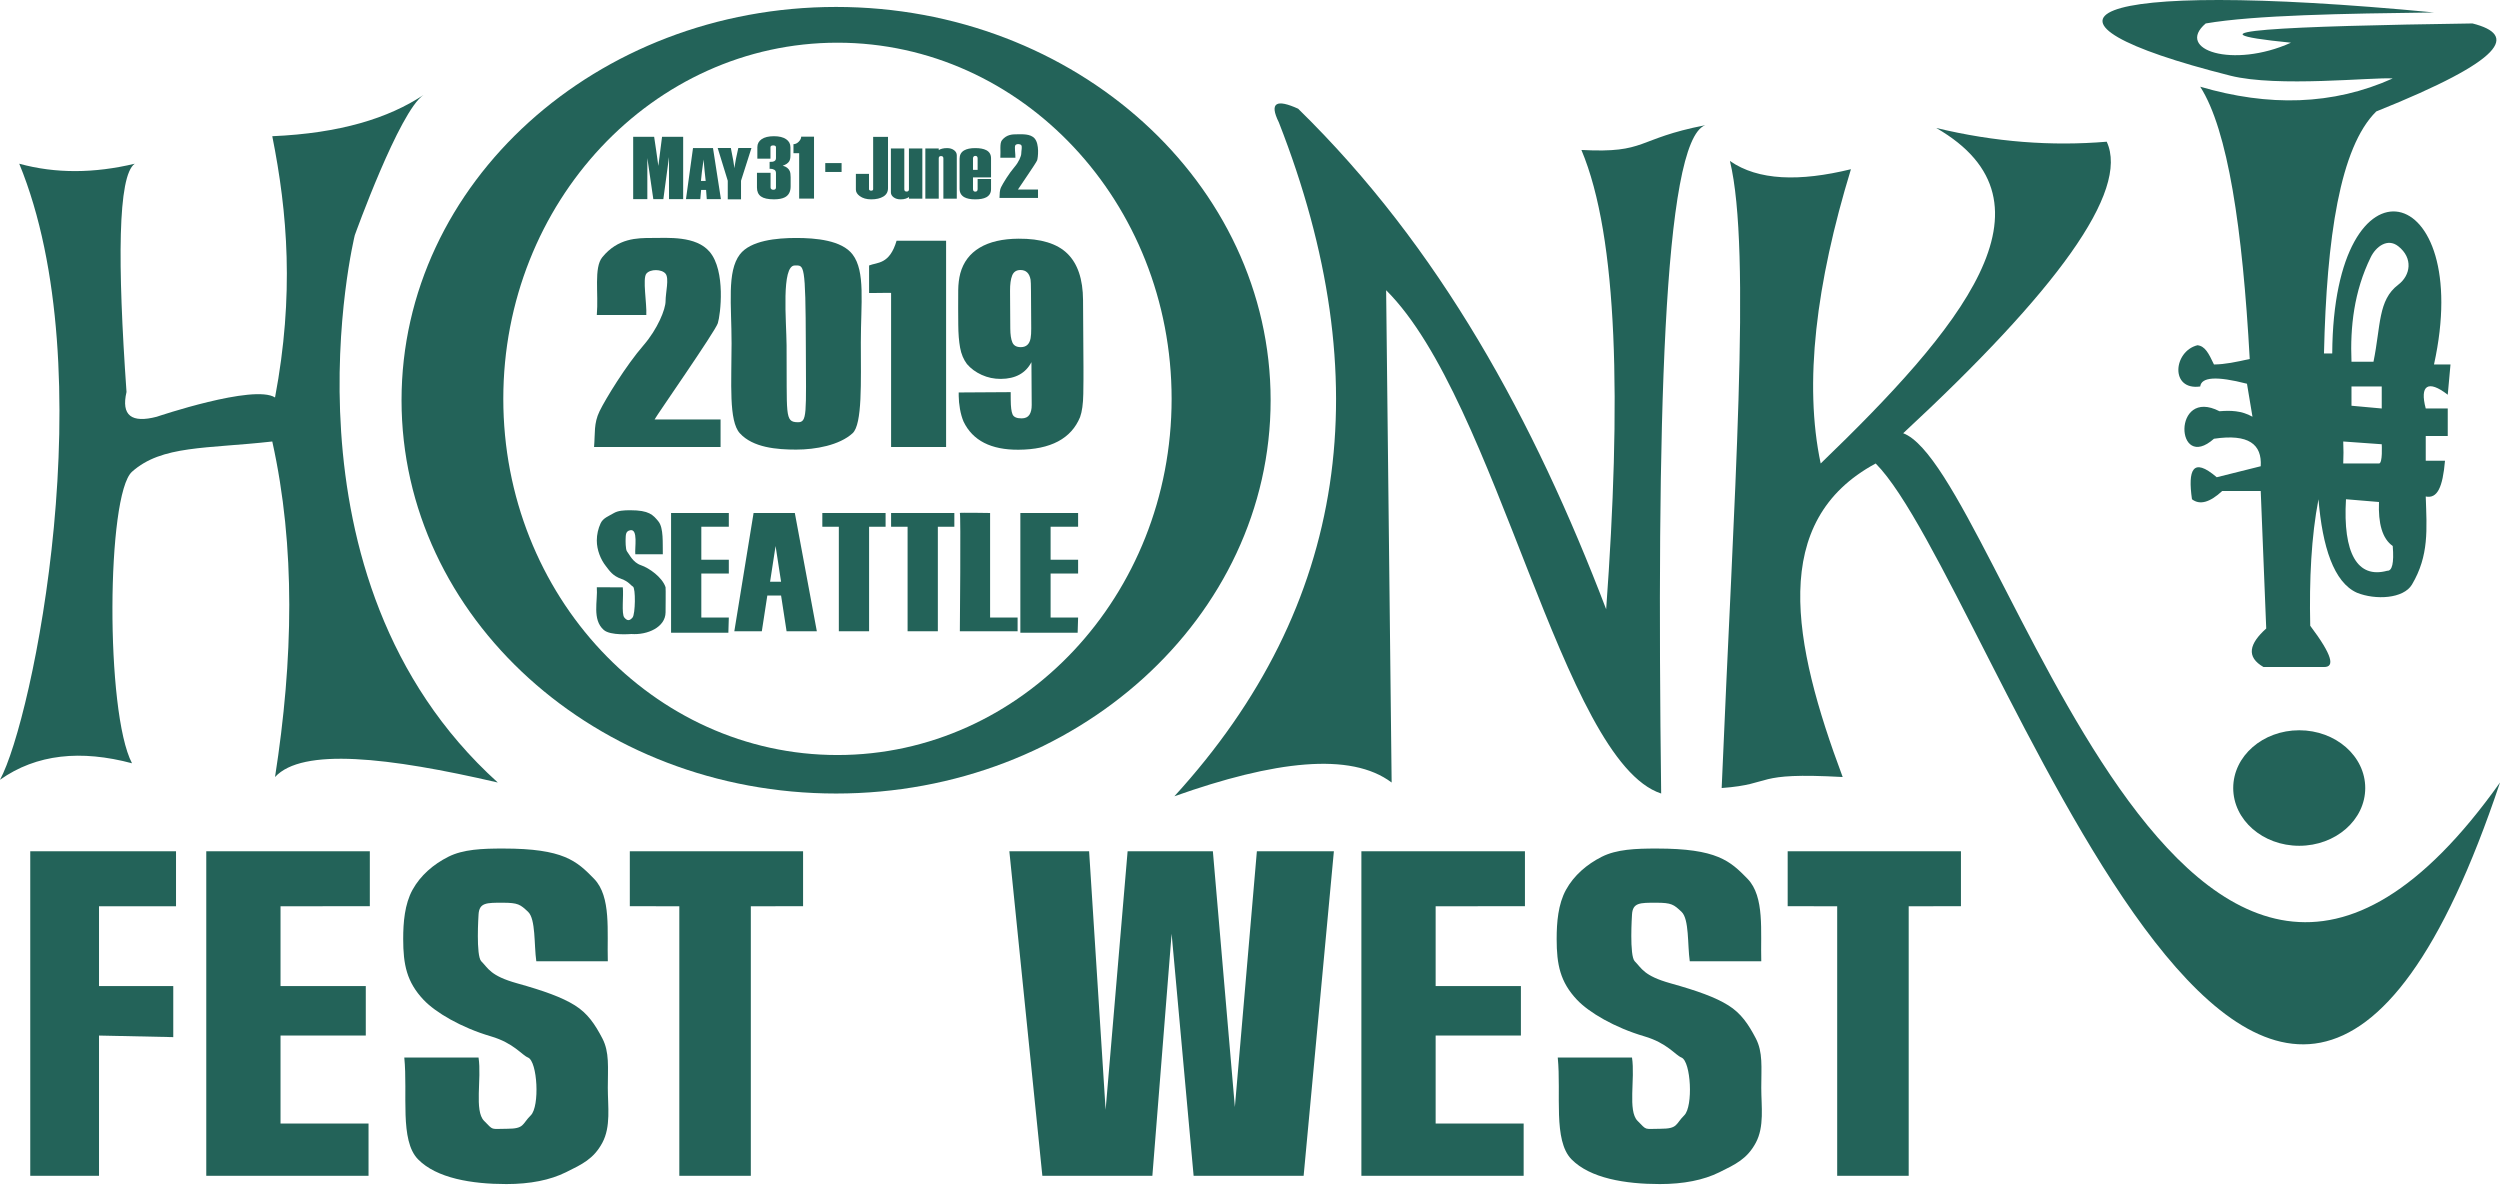
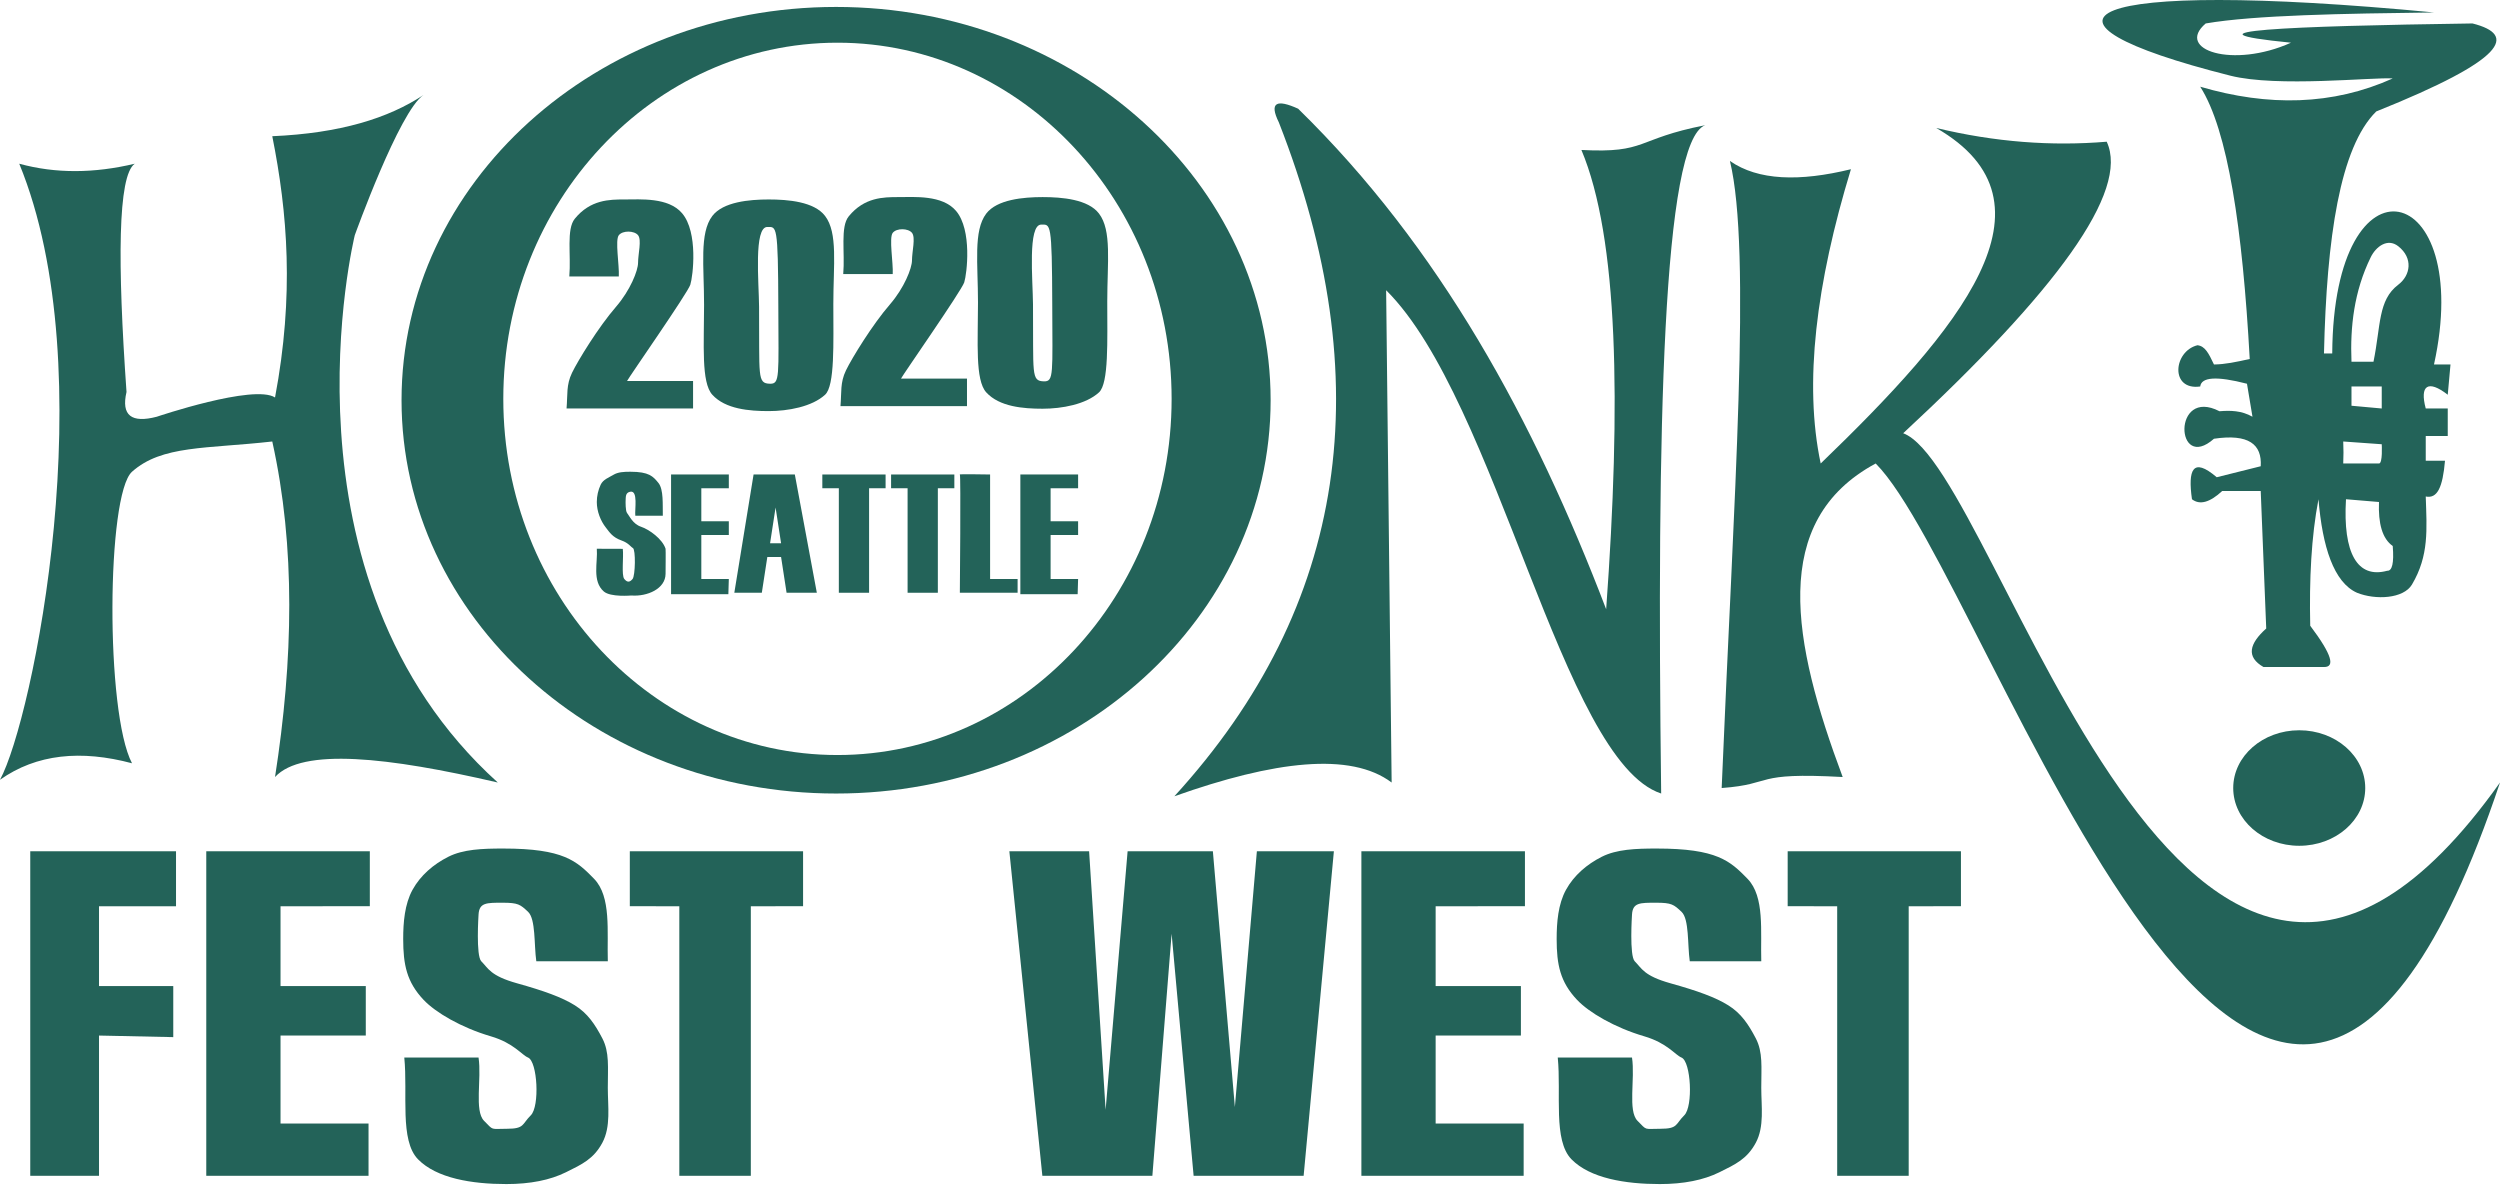
- <svg xmlns="http://www.w3.org/2000/svg" fill="#236359" width="100%" height="100%" viewBox="0 0 909 431" version="1.1" xml:space="preserve" style="fill-rule:evenodd;clip-rule:evenodd;stroke-linejoin:round;stroke-miterlimit:1.414;">
-   <g transform="matrix(0.870156,0,0,1.08233,-117.05,-116.552)">
-     <path d="M435.611,248.609L435.611,257.848L382.747,257.848C383.247,253.223 382.545,249.978 385.045,245.837C387.545,241.697 396.058,230.507 403.433,223.663C409.37,218.132 412.627,211.536 412.627,208.88C412.627,205.943 414.205,201.219 412.627,199.641C411.048,198.063 406.207,197.985 404.582,199.641C402.957,201.297 404.832,209.656 404.582,213.5L383.896,213.5C384.677,206.25 382.594,197.644 386.195,194.097C392.704,187.684 400.693,187.63 406.88,187.63C413.662,187.63 425.28,186.856 431.014,192.249C437.828,198.658 435.571,213.475 434.462,216.272C433.352,219.068 408.717,247.422 408.03,248.609L435.611,248.609Z" style="fill-rule:nonzero;" />
+ <svg xmlns="http://www.w3.org/2000/svg" fill="#236359" width="100%" height="100%" viewBox="0 0 909 431" version="1.1" xml:space="preserve" style="fill-rule:evenodd;clip-rule:evenodd;stroke-linejoin:round;stroke-miterlimit:1.414;" id="svg4800">
+   <defs id="defs4804" />
+   <g transform="matrix(0.870156,0,0,1.08233,-127.05,-130.552)" id="g4658">
+     <path d="m 435.611,248.609 v 9.239 h -52.864 c 0.5,-4.625 -0.202,-7.87 2.298,-12.011 2.5,-4.14 11.013,-15.33 18.388,-22.174 5.937,-5.531 9.194,-12.127 9.194,-14.783 0,-2.937 1.578,-7.661 0,-9.239 -1.579,-1.578 -6.42,-1.656 -8.045,0 -1.625,1.656 0.25,10.015 0,13.859 h -20.686 c 0.781,-7.25 -1.302,-15.856 2.299,-19.403 6.509,-6.413 14.498,-6.467 20.685,-6.467 6.782,0 18.4,-0.774 24.134,4.619 6.814,6.409 4.557,21.226 3.448,24.023 -1.11,2.796 -25.745,31.15 -26.432,32.337 z" style="fill-rule:nonzero" id="path4656" />
  </g>
-   <g transform="matrix(1.05322,0,0,1.09658,-195.077,-120.239)">
-     <path d="M460.091,188.554C466.747,188.554 475.805,189.275 479.555,194.025C484.023,199.65 482.403,210.176 482.403,223.207C482.403,236.207 482.961,250.298 479.555,253.3C475.034,257.285 466.747,258.726 460.091,258.726C453.403,258.726 445.162,258.086 440.627,253.3C436.76,249.22 437.778,236.71 437.778,223.522C437.778,210.585 436.127,199.713 440.627,194.025C444.345,189.338 453.434,188.554 460.091,188.554ZM463.414,224.119C463.327,196.556 462.808,197.684 459.616,197.673C454.892,197.657 456.699,216.056 456.767,224.119C456.966,247.297 456.014,249.556 460.565,249.653C463.982,249.725 463.486,247.159 463.414,224.119Z" style="fill-rule:nonzero;" />
+   <g transform="matrix(1.05322,0,0,1.09658,-205.077,-134.239)" id="g4662">
+     <path d="m 460.091,188.554 c 6.656,0 15.714,0.721 19.464,5.471 4.468,5.625 2.848,16.151 2.848,29.182 0,13 0.558,27.091 -2.848,30.093 -4.521,3.985 -12.808,5.426 -19.464,5.426 -6.688,0 -14.929,-0.64 -19.464,-5.426 -3.867,-4.08 -2.849,-16.59 -2.849,-29.778 0,-12.937 -1.651,-23.809 2.849,-29.497 3.718,-4.687 12.807,-5.471 19.464,-5.471 z m 3.323,35.565 c -0.087,-27.563 -0.606,-26.435 -3.798,-26.446 -4.724,-0.016 -2.917,18.383 -2.849,26.446 0.199,23.178 -0.753,25.437 3.798,25.534 3.417,0.072 2.921,-2.494 2.849,-25.534 z" style="fill-rule:nonzero" id="path4660" />
  </g>
-   <g transform="matrix(0.870156,0,0,1.08233,-117.05,-116.552)">
-     <path d="M529.847,257.848L506.863,257.848L506.863,206.108C507.091,205.986 497.855,206.186 497.669,206.108L497.669,196.869C501.106,195.744 506.214,196.608 509.161,188.554L529.847,188.554L529.847,257.848Z" style="fill-rule:nonzero;" />
+   <g transform="matrix(0.274762,0,0,0.422249,296.709,4.8133)" id="g4678">
+     <path d="M 270.382,500.267 V 397.189 h 76.43 v 11.841 h -36.395 v 28.419 h 36.395 v 11.842 h -36.395 v 37.892 h 36.395 l -0.602,13.084 z" style="fill-rule:nonzero" id="path4676" />
  </g>
-   <g transform="matrix(2.56124,-0.0161107,0.0141027,2.242,346.002,162.278)">
-     <path d="M18.79,-14.524L18.79,-12.75C18.79,-11.44 18.774,-9.978 18.742,-8.364C18.71,-6.751 18.55,-5.496 18.263,-4.602C16.984,-1.118 14.061,0.623 9.491,0.623C5.592,0.623 3.004,-0.911 1.726,-3.978C1.502,-4.586 1.334,-5.273 1.222,-6.04C1.11,-6.807 1.055,-7.51 1.055,-8.149C1.055,-8.404 1.055,-8.596 1.055,-8.724L8.436,-8.724C8.436,-8.117 8.436,-7.685 8.436,-7.43C8.436,-6.343 8.516,-5.576 8.676,-5.129C8.836,-4.682 9.267,-4.458 9.97,-4.458C10.481,-4.458 10.849,-4.65 11.073,-5.033C11.296,-5.416 11.408,-5.944 11.408,-6.615L11.408,-13.565C10.577,-11.776 9.123,-10.881 7.046,-10.881C6.088,-10.881 5.185,-11.105 4.338,-11.552C3.491,-11.999 2.796,-12.591 2.253,-13.326C1.774,-14.061 1.454,-14.947 1.294,-15.986C1.134,-17.024 1.055,-18.263 1.055,-19.701L1.055,-22.337C1.055,-23.328 1.063,-24.318 1.079,-25.309C1.094,-26.3 1.198,-27.21 1.39,-28.041C1.837,-29.863 2.764,-31.245 4.17,-32.187C5.576,-33.13 7.414,-33.601 9.683,-33.601C12.846,-33.601 15.155,-32.779 16.609,-31.133C18.063,-29.487 18.79,-26.971 18.79,-23.583L18.79,-14.524ZM11.408,-19.03L11.408,-25.021C11.408,-26.108 11.392,-26.747 11.36,-26.939C11.2,-27.993 10.721,-28.52 9.922,-28.52C9.347,-28.52 8.956,-28.225 8.748,-27.634C8.54,-27.043 8.436,-26.22 8.436,-25.165L8.436,-19.03C8.436,-18.039 8.532,-17.288 8.724,-16.777C8.916,-16.265 9.315,-16.01 9.922,-16.01C10.689,-16.01 11.153,-16.489 11.312,-17.448C11.376,-17.831 11.408,-18.359 11.408,-19.03Z" style="fill-rule:nonzero;" />
+   <g transform="matrix(0.274762,0,0,0.422249,169.709,4.8133)" id="g4682">
+     <path d="M 270.382,500.267 V 397.189 h 76.43 v 11.841 h -36.395 v 28.419 h 36.395 v 11.842 h -36.395 v 37.892 h 36.395 l -0.602,13.084 z" style="fill-rule:nonzero" id="path4680" />
  </g>
-   <g transform="matrix(0.264916,0,0,0.329512,262.018,-12.9966)">
-     <path d="M435.611,248.609L435.611,257.848L382.747,257.848C383.247,253.223 382.545,249.978 385.045,245.837C387.545,241.697 396.058,230.507 403.433,223.663C409.37,218.132 412.627,211.536 412.627,208.88C412.627,205.943 414.205,201.219 412.627,199.641C411.048,198.063 406.207,197.985 404.582,199.641C402.957,201.297 404.832,209.656 404.582,213.5L383.896,213.5C384.677,206.25 382.594,197.644 386.195,194.097C392.704,187.684 400.693,187.63 406.88,187.63C413.662,187.63 425.28,186.856 431.014,192.249C437.828,198.658 435.571,213.475 434.462,216.272C433.352,219.068 408.717,247.422 408.03,248.609L435.611,248.609Z" style="fill-rule:nonzero;" />
+   <g transform="matrix(0.297926,0,0,0.421885,109.292,4.6992)" id="g4686">
+     <path d="m 361.526,461.799 31.706,0.078 c 1.219,6.797 -1.867,22.808 1.859,25.996 3.727,3.187 6.671,2.836 10.07,0 3.398,-2.836 3.955,-25.431 0.393,-26.696 -2.438,-0.844 -5.147,-4.332 -13.819,-6.488 -11.157,-2.766 -14.697,-7.141 -19.197,-11.172 -6.328,-5.672 -11.012,-13.857 -11.012,-22.013 0,-5.25 1.7,-10.28 4.677,-14.85 2.976,-4.57 10.046,-6.21 15.647,-8.6 5.602,-2.391 12.728,-2.623 20.65,-2.623 22.725,0 27.651,3.945 34.19,9.617 6.54,5.672 5.065,18.839 5.393,28.308 h -33.566 c -0.89,-5.297 3.687,-22.126 -6.228,-20.699 -5.925,0.853 -5.356,4.277 -5.616,8.083 -0.014,0.201 -0.288,8.511 1.775,10.245 2.625,2.204 6.877,9.442 17.002,11.833 10.125,2.391 26.176,10.583 29.989,18.981 0.309,0.68 0.003,21.197 0,21.634 -0.093,12.812 -22.149,19.684 -41.744,18.662 -0.41,-0.021 -25.353,1.628 -33.659,-3.49 -14.541,-8.958 -7.151,-25.274 -8.51,-36.806 z" style="fill-rule:nonzero" id="path4684" />
  </g>
-   <g transform="matrix(0.274762,0,0,0.422249,296.709,18.8133)">
-     <path d="M270.382,500.267L270.382,397.189L346.812,397.189L346.812,409.03L310.417,409.03L310.417,437.449L346.812,437.449L346.812,449.291L310.417,449.291L310.417,487.183L346.812,487.183L346.21,500.267L270.382,500.267Z" style="fill-rule:nonzero;" />
+   <g transform="matrix(0.295217,0,0,0.422249,164.649,4.8133)" id="g4690">
+     <path d="M 475.417,499.024 V 409.03 h -20.324 v -11.841 h 77.909 v 11.841 h -20.324 v 89.994 z" style="fill-rule:nonzero" id="path4688" />
  </g>
-   <g transform="matrix(0.274762,0,0,0.422249,169.709,18.8133)">
-     <path d="M270.382,500.267L270.382,397.189L346.812,397.189L346.812,409.03L310.417,409.03L310.417,437.449L346.812,437.449L346.812,449.291L310.417,449.291L310.417,487.183L346.812,487.183L346.21,500.267L270.382,500.267Z" style="fill-rule:nonzero;" />
+   <g transform="matrix(0.295217,0,0,0.422249,189.649,4.8133)" id="g4694">
+     <path d="M 475.417,499.024 V 409.03 h -20.324 v -11.841 h 77.909 v 11.841 h -20.324 v 89.994 z" style="fill-rule:nonzero" id="path4692" />
  </g>
-   <g transform="matrix(0.297926,0,0,0.421885,109.292,18.6992)">
-     <path d="M361.526,461.799L393.232,461.877C394.451,468.674 391.365,484.685 395.091,487.873C398.818,491.06 401.762,490.709 405.161,487.873C408.559,485.037 409.116,462.442 405.554,461.177C403.116,460.333 400.407,456.845 391.735,454.689C380.578,451.923 377.038,447.548 372.538,443.517C366.21,437.845 361.526,429.66 361.526,421.504C361.526,416.254 363.226,411.224 366.203,406.654C369.179,402.084 376.249,400.444 381.85,398.054C387.452,395.663 394.578,395.431 402.5,395.431C425.225,395.431 430.151,399.376 436.69,405.048C443.23,410.72 441.755,423.887 442.083,433.356L408.517,433.356C407.627,428.059 412.204,411.23 402.289,412.657C396.364,413.51 396.933,416.934 396.673,420.74C396.659,420.941 396.385,429.251 398.448,430.985C401.073,433.189 405.325,440.427 415.45,442.818C425.575,445.209 441.626,453.401 445.439,461.799C445.748,462.479 445.442,482.996 445.439,483.433C445.346,496.245 423.29,503.117 403.695,502.095C403.285,502.074 378.342,503.723 370.036,498.605C355.495,489.647 362.885,473.331 361.526,461.799Z" style="fill-rule:nonzero;" />
+   <g transform="matrix(1,0,0,1.00855,-171.562,-91.0578)" id="g4698">
+     <path d="M182.562,514.189L182.562,397.189L235.562,397.189L235.562,417.019L207.562,417.019L207.562,445.773L234.562,445.773L234.562,464.189L207.562,463.621L207.562,514.189L182.562,514.189Z" style="fill-rule:nonzero;" id="path4696" />
  </g>
-   <g transform="matrix(0.295217,0,0,0.422249,164.649,18.8133)">
-     <path d="M475.417,499.024L475.417,409.03L455.093,409.03L455.093,397.189L533.002,397.189L533.002,409.03L512.678,409.03L512.678,499.024L475.417,499.024Z" style="fill-rule:nonzero;" />
+   <g transform="matrix(0.778077,0,0,1.14476,-135.378,-145.161)" id="g4702">
+     <path d="M270.382,500.267L270.382,397.189L346.812,397.189L346.812,414.626L305.083,414.659L305.083,439.992L344.925,439.992L344.925,455.716L305.083,455.716L305.083,483.669L346.21,483.669L346.21,500.267L270.382,500.267Z" style="fill-rule:nonzero;" id="path4700" />
  </g>
-   <g transform="matrix(0.295217,0,0,0.422249,189.649,18.8133)">
-     <path d="M475.417,499.024L475.417,409.03L455.093,409.03L455.093,397.189L533.002,397.189L533.002,409.03L512.678,409.03L512.678,499.024L475.417,499.024Z" style="fill-rule:nonzero;" />
+   <g transform="matrix(0.778077,0,0,1.14476,284.622,-145.161)" id="g4706">
+     <path d="M270.382,500.267L270.382,397.189L346.812,397.189L346.812,414.626L305.083,414.659L305.083,439.992L344.925,439.992L344.925,455.716L305.083,455.716L305.083,483.669L346.21,483.669L346.21,500.267L270.382,500.267Z" style="fill-rule:nonzero;" id="path4704" />
  </g>
-   <g transform="matrix(1,0,0,1.00855,-171.562,-91.0578)">
-     <path d="M182.562,514.189L182.562,397.189L235.562,397.189L235.562,417.019L207.562,417.019L207.562,445.773L234.562,445.773L234.562,464.189L207.562,463.621L207.562,514.189L182.562,514.189Z" style="fill-rule:nonzero;" />
+   <g transform="matrix(0.966443,0,0,1.14378,-206.036,-143.759)" id="g4710">
+     <path d="M365.295,461.877L393.232,461.877C394.451,468.674 391.575,478.798 395.302,481.986C399.028,485.173 397.578,484.517 403.906,484.517C410.609,484.517 409.493,483.073 412.892,480.237C416.29,477.401 415.42,463.143 411.857,461.877C409.42,461.033 406.531,457.282 397.859,455.126C386.703,452.36 377.038,447.548 372.538,443.517C366.21,437.845 364.882,432.345 364.882,424.189C364.882,418.939 365.422,413.115 368.399,408.545C371.375,403.975 376.249,400.444 381.85,398.054C387.452,395.663 394.578,395.431 402.5,395.431C425.225,395.431 430.151,399.376 436.69,405.048C443.23,410.72 441.536,421.808 441.864,431.277L414.961,431.277C414.071,425.98 414.787,417.86 411.857,415.54C408.927,413.219 408.148,412.657 402.289,412.657C396.242,412.657 393.492,412.608 393.232,416.414C393.218,416.615 392.204,429.542 394.267,431.277C396.892,433.48 397.593,435.881 407.718,438.271C417.843,440.662 424.596,442.711 429.447,445.266C434.299,447.82 437.052,451.327 439.795,455.757C442.537,460.187 441.864,464.979 441.864,471.494C441.864,477.401 443.076,483.824 439.795,488.98C436.513,494.137 432.125,495.825 426.125,498.333C420.125,500.841 412.648,502.095 403.695,502.095C390.664,502.095 377.453,500.25 370.468,494.226C363.484,488.203 366.654,473.408 365.295,461.877Z" style="fill-rule:nonzero;" id="path4708" />
  </g>
-   <g transform="matrix(0.778077,0,0,1.14476,-135.378,-145.161)">
-     <path d="M270.382,500.267L270.382,397.189L346.812,397.189L346.812,414.626L305.083,414.659L305.083,439.992L344.925,439.992L344.925,455.716L305.083,455.716L305.083,483.669L346.21,483.669L346.21,500.267L270.382,500.267Z" style="fill-rule:nonzero;" />
+   <g transform="matrix(0.966443,0,0,1.14378,213.362,-143.759)" id="g4714">
+     <path d="M365.295,461.877L393.232,461.877C394.451,468.674 391.575,478.798 395.302,481.986C399.028,485.173 397.578,484.517 403.906,484.517C410.609,484.517 409.493,483.073 412.892,480.237C416.29,477.401 415.42,463.143 411.857,461.877C409.42,461.033 406.531,457.282 397.859,455.126C386.703,452.36 377.038,447.548 372.538,443.517C366.21,437.845 364.882,432.345 364.882,424.189C364.882,418.939 365.422,413.115 368.399,408.545C371.375,403.975 376.249,400.444 381.85,398.054C387.452,395.663 394.578,395.431 402.5,395.431C425.225,395.431 430.151,399.376 436.69,405.048C443.23,410.72 441.536,421.808 441.864,431.277L414.961,431.277C414.071,425.98 414.787,417.86 411.857,415.54C408.927,413.219 408.148,412.657 402.289,412.657C396.242,412.657 393.492,412.608 393.232,416.414C393.218,416.615 392.204,429.542 394.267,431.277C396.892,433.48 397.593,435.881 407.718,438.271C417.843,440.662 424.596,442.711 429.447,445.266C434.299,447.82 437.052,451.327 439.795,455.757C442.537,460.187 441.864,464.979 441.864,471.494C441.864,477.401 443.076,483.824 439.795,488.98C436.513,494.137 432.125,495.825 426.125,498.333C420.125,500.841 412.648,502.095 403.695,502.095C390.664,502.095 377.453,500.25 370.468,494.226C363.484,488.203 366.654,473.408 365.295,461.877Z" style="fill-rule:nonzero;" id="path4712" />
  </g>
-   <g transform="matrix(0.778077,0,0,1.14476,284.622,-145.161)">
-     <path d="M270.382,500.267L270.382,397.189L346.812,397.189L346.812,414.626L305.083,414.659L305.083,439.992L344.925,439.992L344.925,455.716L305.083,455.716L305.083,483.669L346.21,483.669L346.21,500.267L270.382,500.267Z" style="fill-rule:nonzero;" />
+   <g transform="matrix(0.769099,0,0,1.14476,-121.012,-145.161)" id="g4718">
+     <path d="M478.497,500.267L478.497,414.659L455.093,414.626L455.093,397.189L537.007,397.189L537.007,414.626L512.303,414.659L512.303,500.267L478.497,500.267Z" style="fill-rule:nonzero;" id="path4716" />
  </g>
-   <g transform="matrix(0.966443,0,0,1.14378,-206.036,-143.759)">
-     <path d="M365.295,461.877L393.232,461.877C394.451,468.674 391.575,478.798 395.302,481.986C399.028,485.173 397.578,484.517 403.906,484.517C410.609,484.517 409.493,483.073 412.892,480.237C416.29,477.401 415.42,463.143 411.857,461.877C409.42,461.033 406.531,457.282 397.859,455.126C386.703,452.36 377.038,447.548 372.538,443.517C366.21,437.845 364.882,432.345 364.882,424.189C364.882,418.939 365.422,413.115 368.399,408.545C371.375,403.975 376.249,400.444 381.85,398.054C387.452,395.663 394.578,395.431 402.5,395.431C425.225,395.431 430.151,399.376 436.69,405.048C443.23,410.72 441.536,421.808 441.864,431.277L414.961,431.277C414.071,425.98 414.787,417.86 411.857,415.54C408.927,413.219 408.148,412.657 402.289,412.657C396.242,412.657 393.492,412.608 393.232,416.414C393.218,416.615 392.204,429.542 394.267,431.277C396.892,433.48 397.593,435.881 407.718,438.271C417.843,440.662 424.596,442.711 429.447,445.266C434.299,447.82 437.052,451.327 439.795,455.757C442.537,460.187 441.864,464.979 441.864,471.494C441.864,477.401 443.076,483.824 439.795,488.98C436.513,494.137 432.125,495.825 426.125,498.333C420.125,500.841 412.648,502.095 403.695,502.095C390.664,502.095 377.453,500.25 370.468,494.226C363.484,488.203 366.654,473.408 365.295,461.877Z" style="fill-rule:nonzero;" />
+   <g transform="matrix(0.769099,0,0,1.14476,299.988,-145.161)" id="g4722">
+     <path d="M478.497,500.267L478.497,414.659L455.093,414.626L455.093,397.189L537.007,397.189L537.007,414.626L512.303,414.659L512.303,500.267L478.497,500.267Z" style="fill-rule:nonzero;" id="path4720" />
  </g>
-   <g transform="matrix(0.966443,0,0,1.14378,213.362,-143.759)">
-     <path d="M365.295,461.877L393.232,461.877C394.451,468.674 391.575,478.798 395.302,481.986C399.028,485.173 397.578,484.517 403.906,484.517C410.609,484.517 409.493,483.073 412.892,480.237C416.29,477.401 415.42,463.143 411.857,461.877C409.42,461.033 406.531,457.282 397.859,455.126C386.703,452.36 377.038,447.548 372.538,443.517C366.21,437.845 364.882,432.345 364.882,424.189C364.882,418.939 365.422,413.115 368.399,408.545C371.375,403.975 376.249,400.444 381.85,398.054C387.452,395.663 394.578,395.431 402.5,395.431C425.225,395.431 430.151,399.376 436.69,405.048C443.23,410.72 441.536,421.808 441.864,431.277L414.961,431.277C414.071,425.98 414.787,417.86 411.857,415.54C408.927,413.219 408.148,412.657 402.289,412.657C396.242,412.657 393.492,412.608 393.232,416.414C393.218,416.615 392.204,429.542 394.267,431.277C396.892,433.48 397.593,435.881 407.718,438.271C417.843,440.662 424.596,442.711 429.447,445.266C434.299,447.82 437.052,451.327 439.795,455.757C442.537,460.187 441.864,464.979 441.864,471.494C441.864,477.401 443.076,483.824 439.795,488.98C436.513,494.137 432.125,495.825 426.125,498.333C420.125,500.841 412.648,502.095 403.695,502.095C390.664,502.095 377.453,500.25 370.468,494.226C363.484,488.203 366.654,473.408 365.295,461.877Z" style="fill-rule:nonzero;" />
+   <g transform="matrix(1,0,0,0.913043,-169,-99.6918)" id="g4726">
+     <ellipse cx="1005" cy="423" rx="24" ry="23" id="ellipse4724" />
  </g>
-   <g transform="matrix(0.769099,0,0,1.14476,-121.012,-145.161)">
-     <path d="M478.497,500.267L478.497,414.659L455.093,414.626L455.093,397.189L537.007,397.189L537.007,414.626L512.303,414.659L512.303,500.267L478.497,500.267Z" style="fill-rule:nonzero;" />
+   <g transform="matrix(1,0,0,1,-166,-132.474)" id="g4730">
+     <path d="M795,191C805.253,198.16 820.345,198.566 839,194C826.301,235.642 821.824,271.845 828,301C878.475,252.352 917.317,206.25 870,179C891.37,184.154 912.008,185.679 932,184C940.373,201.995 913.613,238.427 858,290C893.446,303.144 959.956,578.893 1075,417C990.375,670.02 890.231,343.386 848,301C809.198,321.896 817.691,366.036 836,415C802.827,413.171 811.458,417.567 792,419C796.376,313.64 802.94,223.767 795,191" id="path4728" />
  </g>
-   <g transform="matrix(0.769099,0,0,1.14476,299.988,-145.161)">
-     <path d="M478.497,500.267L478.497,414.659L455.093,414.626L455.093,397.189L537.007,397.189L537.007,414.626L512.303,414.659L512.303,500.267L478.497,500.267Z" style="fill-rule:nonzero;" />
+   <g transform="matrix(1,0,0,1,-166,-132.474)" id="g4734">
+     <path d="M593,422C656.361,352.658 667.66,270.659 631,177C627.331,169.574 630.287,168.505 638,172C689.528,222.39 723.759,285.303 750,354C755.454,279.027 754.423,218.862 741,187C765.02,188.264 760.527,182.985 786,178C770.641,183.812 768.333,287.503 770,421C733.916,409.148 710.519,278.248 670,238L672,417C657.114,405.798 629.331,409.095 593,422" id="path4732" />
  </g>
-   <g transform="matrix(1,0,0,0.913043,-169,-99.6918)">
-     <ellipse cx="1005" cy="423" rx="24" ry="23" />
+   <g transform="matrix(1,0,0,1,-166,-132.474)" id="g4738">
+     <path d="M173,192C186.246,195.647 200.274,195.514 215,192C208.787,196.369 208.718,228.195 212,275C210.003,283.573 213.844,286.401 223,284C223,284 258.345,272.041 266,277C273.032,239.752 270.538,209.723 265,182C289.617,180.94 307.213,175.477 320,167C311.232,172.813 295,218 295,218C295,218 264.433,342.359 347,417C307.099,407.734 275.879,404.254 266,415C272.646,372.342 273.504,331.336 265,293C240.997,295.706 224.834,294.304 214,304C204.745,312.283 204.275,391.513 214,410C195.486,405.071 179.308,406.581 166,416C177.914,394.132 203.992,267.482 173,192Z" id="path4736" />
  </g>
-   <g transform="matrix(1,0,0,1,-166,-132.474)">
-     <path d="M795,191C805.253,198.16 820.345,198.566 839,194C826.301,235.642 821.824,271.845 828,301C878.475,252.352 917.317,206.25 870,179C891.37,184.154 912.008,185.679 932,184C940.373,201.995 913.613,238.427 858,290C893.446,303.144 959.956,578.893 1075,417C990.375,670.02 890.231,343.386 848,301C809.198,321.896 817.691,366.036 836,415C802.827,413.171 811.458,417.567 792,419C796.376,313.64 802.94,223.767 795,191" />
+   <g transform="matrix(1,0,0,1,-166,-132.474)" id="g4742">
+     <path d="M470,135C557.203,135 628,199.076 628,278C628,356.924 557.203,421 470,421C382.797,421 312,356.924 312,278C312,199.076 382.797,135 470,135ZM470.5,148C537.558,148 592,206.027 592,277.5C592,348.973 537.558,407 470.5,407C403.442,407 349,348.973 349,277.5C349,206.027 403.442,148 470.5,148Z" id="path4740" />
  </g>
-   <g transform="matrix(1,0,0,1,-166,-132.474)">
-     <path d="M593,422C656.361,352.658 667.66,270.659 631,177C627.331,169.574 630.287,168.505 638,172C689.528,222.39 723.759,285.303 750,354C755.454,279.027 754.423,218.862 741,187C765.02,188.264 760.527,182.985 786,178C770.641,183.812 768.333,287.503 770,421C733.916,409.148 710.519,278.248 670,238L672,417C657.114,405.798 629.331,409.095 593,422" />
+   <g transform="translate(-166,-146.474)" id="g4774">
+     <path d="m 515,319 c 0.403,0.197 0,43 0,43 h 21 v -5 h -10 v -38 c 0,0 -11.403,-0.197 -11,0 z" id="path4772" />
  </g>
-   <g transform="matrix(1,0,0,1,-166,-132.474)">
-     <path d="M173,192C186.246,195.647 200.274,195.514 215,192C208.787,196.369 208.718,228.195 212,275C210.003,283.573 213.844,286.401 223,284C223,284 258.345,272.041 266,277C273.032,239.752 270.538,209.723 265,182C289.617,180.94 307.213,175.477 320,167C311.232,172.813 295,218 295,218C295,218 264.433,342.359 347,417C307.099,407.734 275.879,404.254 266,415C272.646,372.342 273.504,331.336 265,293C240.997,295.706 224.834,294.304 214,304C204.745,312.283 204.275,391.513 214,410C195.486,405.071 179.308,406.581 166,416C177.914,394.132 203.992,267.482 173,192Z" />
+   <g transform="matrix(0.290052,0,0,0.417159,140.132,72.7429)" id="g4778">
+     <path d="m 540.826,342.274 h -37.924 l -6.896,-31.163 h -17.238 l -6.895,31.163 H 437.396 L 461.53,239.196 h 51.715 z m -44.82,-43.149 -6.895,-31.163 -6.895,31.163 z" style="fill-rule:nonzero" id="path4776" />
  </g>
-   <g transform="matrix(1,0,0,1,-166,-132.474)">
-     <path d="M470,135C557.203,135 628,199.076 628,278C628,356.924 557.203,421 470,421C382.797,421 312,356.924 312,278C312,199.076 382.797,135 470,135ZM470.5,148C537.558,148 592,206.027 592,277.5C592,348.973 537.558,407 470.5,407C403.442,407 349,348.973 349,277.5C349,206.027 403.442,148 470.5,148Z" />
+   <g transform="matrix(1,0,0,1,-166,-132.474)" id="g4782">
+     <path d="M974,311C969.485,315.189 965.818,316.189 963,314C961.493,303.393 963.205,298.457 972,306L988,302C988.498,294.062 983.654,290.115 971,292C956.931,304.475 955.758,273.101 973,282C976.988,281.679 980.98,281.728 985,284L983,272C971.845,269.124 966.409,269.592 966,273C954.955,274.546 956.19,260.19 965,258C967.769,258.325 969.051,260.895 971,265C975.083,264.947 978.859,264.135 984,263C981.393,215.58 976.066,179.717 966,164C990.767,171.276 1014.19,170.81 1036,161C1028.9,160.474 994.067,164.304 977,160C896.435,139.684 920.087,124.526 1051,137C1018.05,137.422 985.757,137.958 968,141C956.748,150.596 977.907,157.508 999,148C956.028,143.754 997.086,141.982 1065,141C1081.3,145.138 1077.36,153.999 1030,173C1016.81,186.024 1011.96,218.89 1011,261L1014,261C1014.45,185.453 1065.77,197.955 1051,265L1057,265L1056,276C1048.82,270.415 1045.74,272.582 1048,281L1056,281L1056,291L1048,291L1048,300L1055,300C1054.16,309.653 1052.24,313.872 1048,313C1048.38,324.908 1049.25,334.446 1043,345C1039.9,350.232 1029.67,350.69 1023,348C1014.57,344.248 1010.42,331.265 1009,314C1006.39,327.545 1005.62,343.132 1006,360C1014.14,370.807 1014.98,375.064 1011,375L989,375C982.583,371.316 983.849,366.514 990,361L988,311L974,311ZM1019,314L1031,315C1030.69,322.776 1032.18,328.329 1036,331C1036.5,337.274 1035.78,340.1 1034,340C1023.17,342.957 1017.83,333.672 1019,314ZM1018,293C1018.13,295.694 1018.11,298.357 1018,301C1018,301 1029.6,300.959 1031,301C1032.4,301.041 1032,294 1032,294L1018,293ZM1032,273L1021,273L1021,280L1032,281L1032,273ZM1021,264L1029,264C1031.69,250.832 1030.6,241.613 1038,236C1042.5,232.594 1043.49,226.31 1038,222C1034.09,218.929 1029.88,222.157 1028,226C1021.91,238.412 1020.48,251.38 1021,264Z" id="path4780" />
  </g>
-   <g transform="matrix(1.46152,0,0,1.34117,-300.682,-188.125)">
-     <path d="M426.652,191.292C426.652,192.284 426.268,193.036 425.5,193.548C424.732,194.06 423.724,194.316 422.476,194.316C421.308,194.316 420.356,194.02 419.62,193.428C418.98,192.916 418.66,192.332 418.66,191.676L418.66,187.404L421.924,187.404L421.924,191.556C421.924,191.684 421.976,191.784 422.08,191.856C422.184,191.928 422.308,191.964 422.452,191.964C422.628,191.964 422.756,191.928 422.836,191.856C422.916,191.784 422.956,191.684 422.956,191.556L422.956,177.372L426.652,177.372L426.652,191.292Z" style="fill-rule:nonzero;" />
+   <g transform="matrix(0.864865,0,0,1.14476,-87.3869,-153.971)" id="g4786">
+     <path d="M539.26,507.963L525.385,404.884L558.916,404.884L565.854,486.997L575.104,404.884L610.947,404.884L620.197,486.124L629.447,404.884L661.822,404.884L649.104,507.963L602.854,507.963L593.604,431.091L585.51,507.963L539.26,507.963Z" style="fill-rule:nonzero;" id="path4784" />
  </g>
-   <g transform="matrix(1.46152,0,0,1.34117,-300.682,-188.125)">
-     <path d="M443.764,194.124L440.428,194.124L440.428,183.204C440.428,182.788 440.236,182.58 439.852,182.58C439.66,182.58 439.516,182.628 439.42,182.724C439.324,182.82 439.276,182.972 439.276,183.18L439.276,194.124L435.94,194.124L435.94,180.516L439.276,180.516L439.276,180.972C439.468,180.812 439.744,180.68 440.104,180.576C440.464,180.472 440.876,180.42 441.34,180.42C442.044,180.42 442.624,180.608 443.08,180.984C443.536,181.36 443.764,181.82 443.764,182.364L443.764,194.124Z" style="fill-rule:nonzero;" />
+   <g style="clip-rule:evenodd;fill-rule:evenodd;stroke-linejoin:round;stroke-miterlimit:1.414" transform="matrix(0.870156,0,0,1.08233,-27.45097,-131.4154)" id="g4658-3">
+     <path d="m 435.611,248.609 v 9.239 h -52.864 c 0.5,-4.625 -0.202,-7.87 2.298,-12.011 2.5,-4.14 11.013,-15.33 18.388,-22.174 5.937,-5.531 9.194,-12.127 9.194,-14.783 0,-2.937 1.578,-7.661 0,-9.239 -1.579,-1.578 -6.42,-1.656 -8.045,0 -1.625,1.656 0.25,10.015 0,13.859 h -20.686 c 0.781,-7.25 -1.302,-15.856 2.299,-19.403 6.509,-6.413 14.498,-6.467 20.685,-6.467 6.782,0 18.4,-0.774 24.134,4.619 6.814,6.409 4.557,21.226 3.448,24.023 -1.11,2.796 -25.745,31.15 -26.432,32.337 z" style="fill-rule:nonzero" id="path4656-8" />
  </g>
-   <g transform="matrix(1.46152,0,0,1.34117,-300.682,-188.125)">
-     <path d="M452.284,191.556C452.284,192.564 451.884,193.3 451.084,193.764C450.444,194.132 449.532,194.316 448.348,194.316C447.164,194.316 446.252,194.116 445.612,193.716C444.844,193.236 444.46,192.476 444.46,191.436L444.46,183.3C444.46,182.276 444.836,181.524 445.588,181.044C446.244,180.628 447.164,180.42 448.348,180.42C449.516,180.42 450.428,180.604 451.084,180.972C451.884,181.42 452.284,182.156 452.284,183.18L452.284,188.364L447.796,188.364L447.796,191.532C447.796,191.756 447.844,191.928 447.94,192.048C448.036,192.168 448.18,192.228 448.372,192.228C448.564,192.228 448.708,192.168 448.804,192.048C448.9,191.928 448.948,191.756 448.948,191.532L448.948,188.796L452.284,188.796L452.284,191.556ZM448.948,186.324L448.948,183.204C448.948,182.98 448.9,182.812 448.804,182.7C448.708,182.588 448.564,182.532 448.372,182.532C448.212,182.532 448.076,182.588 447.964,182.7C447.852,182.812 447.796,182.98 447.796,183.204L447.796,186.324L448.948,186.324Z" style="fill-rule:nonzero;" />
-   </g>
-   <g transform="matrix(1.46152,0,0,1.34117,-300.682,-188.125)">
-     <path d="M435.196,194.124L431.86,194.124L431.86,193.668C431.684,193.844 431.416,193.996 431.056,194.124C430.696,194.252 430.276,194.316 429.796,194.316C429.092,194.316 428.512,194.132 428.056,193.764C427.6,193.396 427.372,192.948 427.372,192.42L427.372,180.516L430.708,180.516L430.708,191.58C430.708,191.996 430.9,192.204 431.284,192.204C431.476,192.204 431.62,192.152 431.716,192.048C431.812,191.944 431.86,191.796 431.86,191.604L431.86,180.516L435.196,180.516L435.196,194.124Z" style="fill-rule:nonzero;" />
-   </g>
-   <g transform="matrix(1.46152,0,0,1.34117,-379.881,-188.135)">
-     <path d="M462.436,194.124L458.74,194.124L458.74,181.812L457.324,181.812L457.324,179.364C457.788,179.364 458.224,179.14 458.632,178.692C459.04,178.244 459.244,177.788 459.244,177.324L462.436,177.324L462.436,194.124Z" style="fill-rule:nonzero;" />
-   </g>
-   <g transform="matrix(1.24226,0,0,1.70247,-275.323,-262.407)">
-     <rect x="463.18" y="188.964" width="4.776" height="1.896" />
-   </g>
-   <g transform="matrix(1.46152,0,0,1.34117,-409.606,-188.133)">
-     <path d="M476.956,190.812C476.956,192.236 476.476,193.22 475.516,193.764C474.876,194.132 473.972,194.316 472.804,194.316C471.316,194.316 470.24,194.056 469.576,193.536C468.912,193.016 468.58,192.212 468.58,191.124L468.58,187.116L471.964,187.116L471.964,191.1C471.964,191.292 472.028,191.444 472.156,191.556C472.284,191.668 472.444,191.724 472.636,191.724C472.86,191.724 473.028,191.672 473.14,191.568C473.252,191.464 473.308,191.308 473.308,191.1L473.308,187.212C473.308,186.764 473.164,186.456 472.876,186.288C472.588,186.12 472.284,186.036 471.964,186.036L471.724,186.06L471.724,184.164C472.076,184.164 472.34,184.148 472.516,184.116C473.044,183.988 473.308,183.676 473.308,183.18L473.308,180.204C473.308,180.028 473.248,179.9 473.128,179.82C473.008,179.74 472.844,179.7 472.636,179.7C472.412,179.7 472.24,179.74 472.12,179.82C472,179.9 471.94,180.028 471.94,180.204L471.94,183.3L468.676,183.3L468.676,180.18C468.676,179.268 469.032,178.544 469.744,178.008C470.456,177.472 471.476,177.204 472.804,177.204C474.1,177.204 475.108,177.472 475.828,178.008C476.548,178.544 476.908,179.268 476.908,180.18L476.908,182.484C476.908,183.108 476.812,183.604 476.62,183.972C476.332,184.5 475.788,184.908 474.988,185.196C475.868,185.452 476.452,185.94 476.74,186.66C476.884,187.028 476.956,187.58 476.956,188.316L476.956,190.812Z" style="fill-rule:nonzero;" />
-   </g>
-   <g transform="matrix(1,0,0,1,-166,-132.474)">
-     <path d="M515,319C515.403,319.197 515,362 515,362L536,362L536,357L526,357L526,319C526,319 514.597,318.803 515,319Z" />
-   </g>
-   <g transform="matrix(0.290052,0,0,0.417159,140.132,86.7429)">
-     <path d="M540.826,342.274L502.902,342.274L496.006,311.111L478.768,311.111L471.873,342.274L437.396,342.274L461.53,239.196L513.245,239.196L540.826,342.274ZM496.006,299.125L489.111,267.962L482.216,299.125L496.006,299.125Z" style="fill-rule:nonzero;" />
-   </g>
-   <g transform="matrix(1,0,0,1,-166,-132.474)">
-     <path d="M974,311C969.485,315.189 965.818,316.189 963,314C961.493,303.393 963.205,298.457 972,306L988,302C988.498,294.062 983.654,290.115 971,292C956.931,304.475 955.758,273.101 973,282C976.988,281.679 980.98,281.728 985,284L983,272C971.845,269.124 966.409,269.592 966,273C954.955,274.546 956.19,260.19 965,258C967.769,258.325 969.051,260.895 971,265C975.083,264.947 978.859,264.135 984,263C981.393,215.58 976.066,179.717 966,164C990.767,171.276 1014.19,170.81 1036,161C1028.9,160.474 994.067,164.304 977,160C896.435,139.684 920.087,124.526 1051,137C1018.05,137.422 985.757,137.958 968,141C956.748,150.596 977.907,157.508 999,148C956.028,143.754 997.086,141.982 1065,141C1081.3,145.138 1077.36,153.999 1030,173C1016.81,186.024 1011.96,218.89 1011,261L1014,261C1014.45,185.453 1065.77,197.955 1051,265L1057,265L1056,276C1048.82,270.415 1045.74,272.582 1048,281L1056,281L1056,291L1048,291L1048,300L1055,300C1054.16,309.653 1052.24,313.872 1048,313C1048.38,324.908 1049.25,334.446 1043,345C1039.9,350.232 1029.67,350.69 1023,348C1014.57,344.248 1010.42,331.265 1009,314C1006.39,327.545 1005.62,343.132 1006,360C1014.14,370.807 1014.98,375.064 1011,375L989,375C982.583,371.316 983.849,366.514 990,361L988,311L974,311ZM1019,314L1031,315C1030.69,322.776 1032.18,328.329 1036,331C1036.5,337.274 1035.78,340.1 1034,340C1023.17,342.957 1017.83,333.672 1019,314ZM1018,293C1018.13,295.694 1018.11,298.357 1018,301C1018,301 1029.6,300.959 1031,301C1032.4,301.041 1032,294 1032,294L1018,293ZM1032,273L1021,273L1021,280L1032,281L1032,273ZM1021,264L1029,264C1031.69,250.832 1030.6,241.613 1038,236C1042.5,232.594 1043.49,226.31 1038,222C1034.09,218.929 1029.88,222.157 1028,226C1021.91,238.412 1020.48,251.38 1021,264Z" />
-   </g>
-   <g transform="matrix(0.864865,0,0,1.14476,-87.3869,-153.971)">
-     <path d="M539.26,507.963L525.385,404.884L558.916,404.884L565.854,486.997L575.104,404.884L610.947,404.884L620.197,486.124L629.447,404.884L661.822,404.884L649.104,507.963L602.854,507.963L593.604,431.091L585.51,507.963L539.26,507.963Z" style="fill-rule:nonzero;" />
-   </g>
-   <g transform="matrix(2.03802,0,0,1.9557,-224.606,-41.5788)">
-     <path d="M237.414,48.794L238.826,58.28L236.301,58.28L236.178,56.575L235.293,56.575L235.147,58.28L232.592,58.28L233.846,48.794L237.414,48.794ZM236.108,54.893C235.983,53.819 235.858,52.493 235.733,50.915C235.483,52.727 235.326,54.054 235.264,54.893L236.108,54.893Z" style="fill-rule:nonzero;" />
-   </g>
-   <g transform="matrix(2.3881,0,0,2.3881,-306.032,-66.7792)">
-     <path d="M232.164,48.794L232.164,58.28L230.008,58.28L230.008,51.876L229.147,58.28L227.618,58.28L226.709,52.022L226.709,58.28L224.553,58.28L224.553,48.794L227.746,48.794C227.84,49.364 227.94,50.036 228.045,50.81L228.385,53.224L228.948,48.794L232.164,48.794Z" style="fill-rule:nonzero;" />
-   </g>
-   <g transform="matrix(2.11054,0,0,1.96574,-241.283,-42.0979)">
-     <path d="M243.784,48.794L241.985,54.847L241.985,58.28L239.7,58.28L239.7,54.847L237.965,48.794L240.233,48.794C240.588,50.642 240.787,51.886 240.83,52.526C240.967,51.515 241.196,50.27 241.516,48.794L243.784,48.794Z" style="fill-rule:nonzero;" />
+   <g style="clip-rule:evenodd;fill-rule:evenodd;stroke-linejoin:round;stroke-miterlimit:1.414" transform="matrix(1.05322,0,0,1.09658,-105.478,-135.1024)" id="g4662-8">
+     <path d="m 460.091,188.554 c 6.656,0 15.714,0.721 19.464,5.471 4.468,5.625 2.848,16.151 2.848,29.182 0,13 0.558,27.091 -2.848,30.093 -4.521,3.985 -12.808,5.426 -19.464,5.426 -6.688,0 -14.929,-0.64 -19.464,-5.426 -3.867,-4.08 -2.849,-16.59 -2.849,-29.778 0,-12.937 -1.651,-23.809 2.849,-29.497 3.718,-4.687 12.807,-5.471 19.464,-5.471 z m 3.323,35.565 c -0.087,-27.563 -0.606,-26.435 -3.798,-26.446 -4.724,-0.016 -2.917,18.383 -2.849,26.446 0.199,23.178 -0.753,25.437 3.798,25.534 3.417,0.072 2.921,-2.494 2.849,-25.534 z" style="fill-rule:nonzero" id="path4660-7" />
  </g>
</svg>
